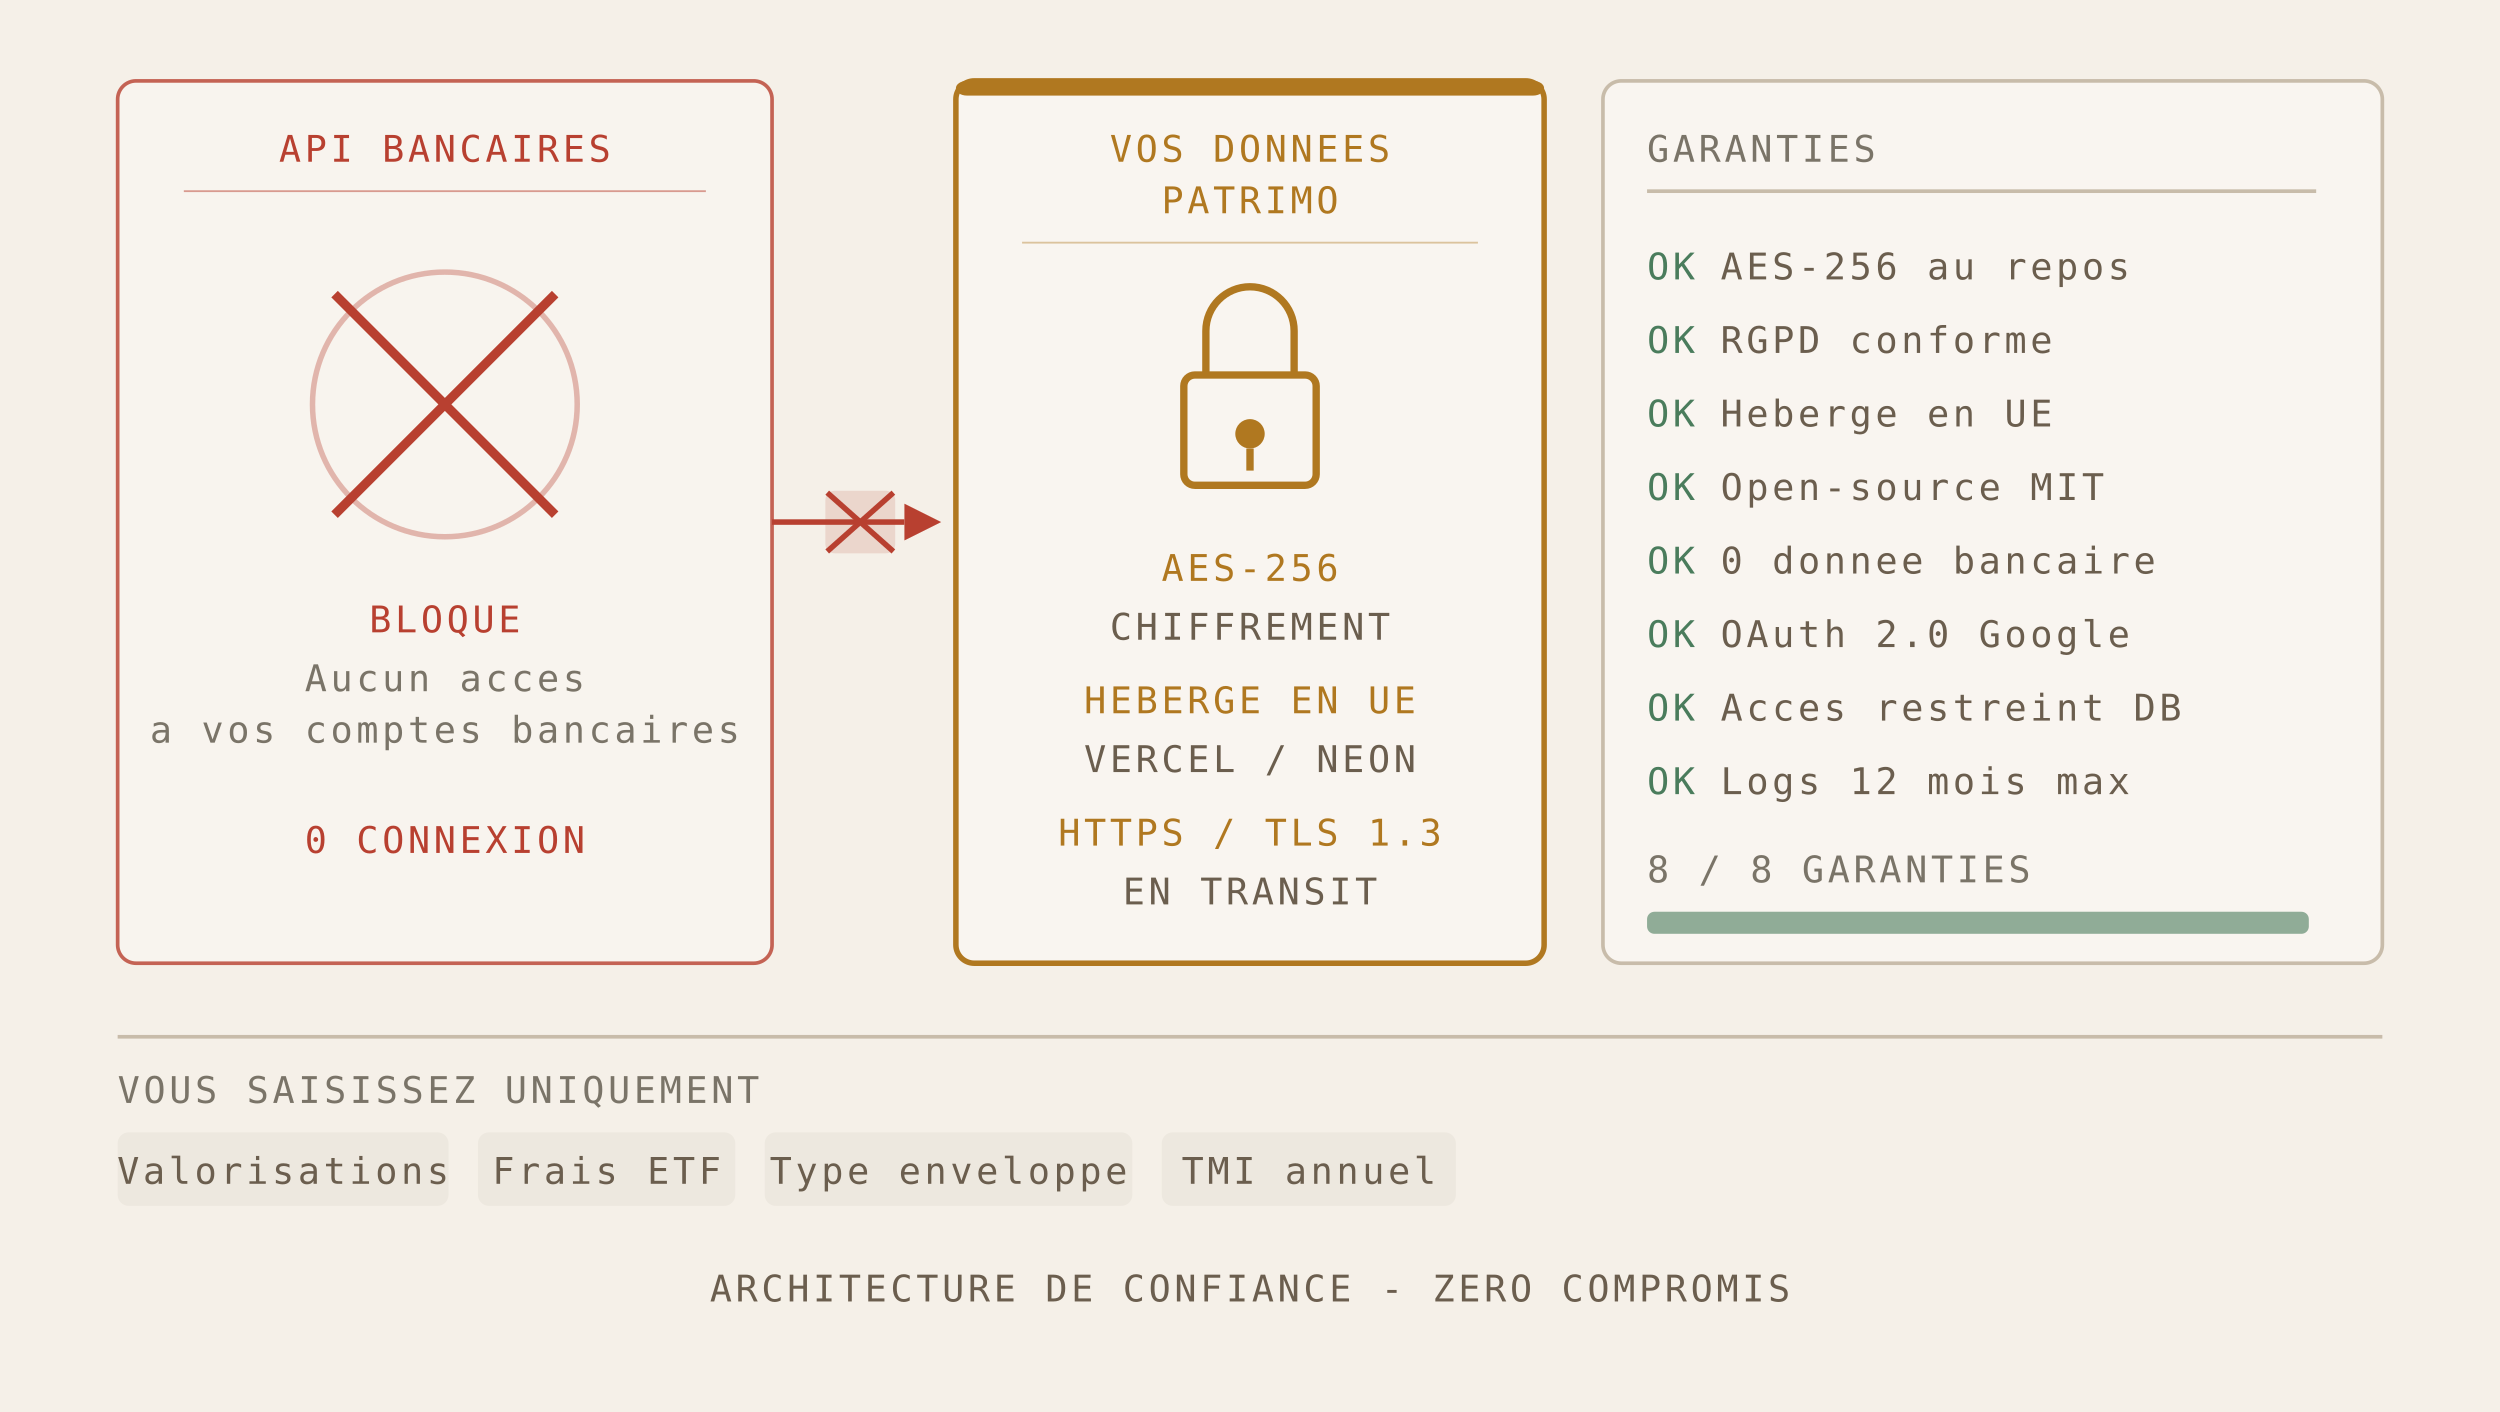
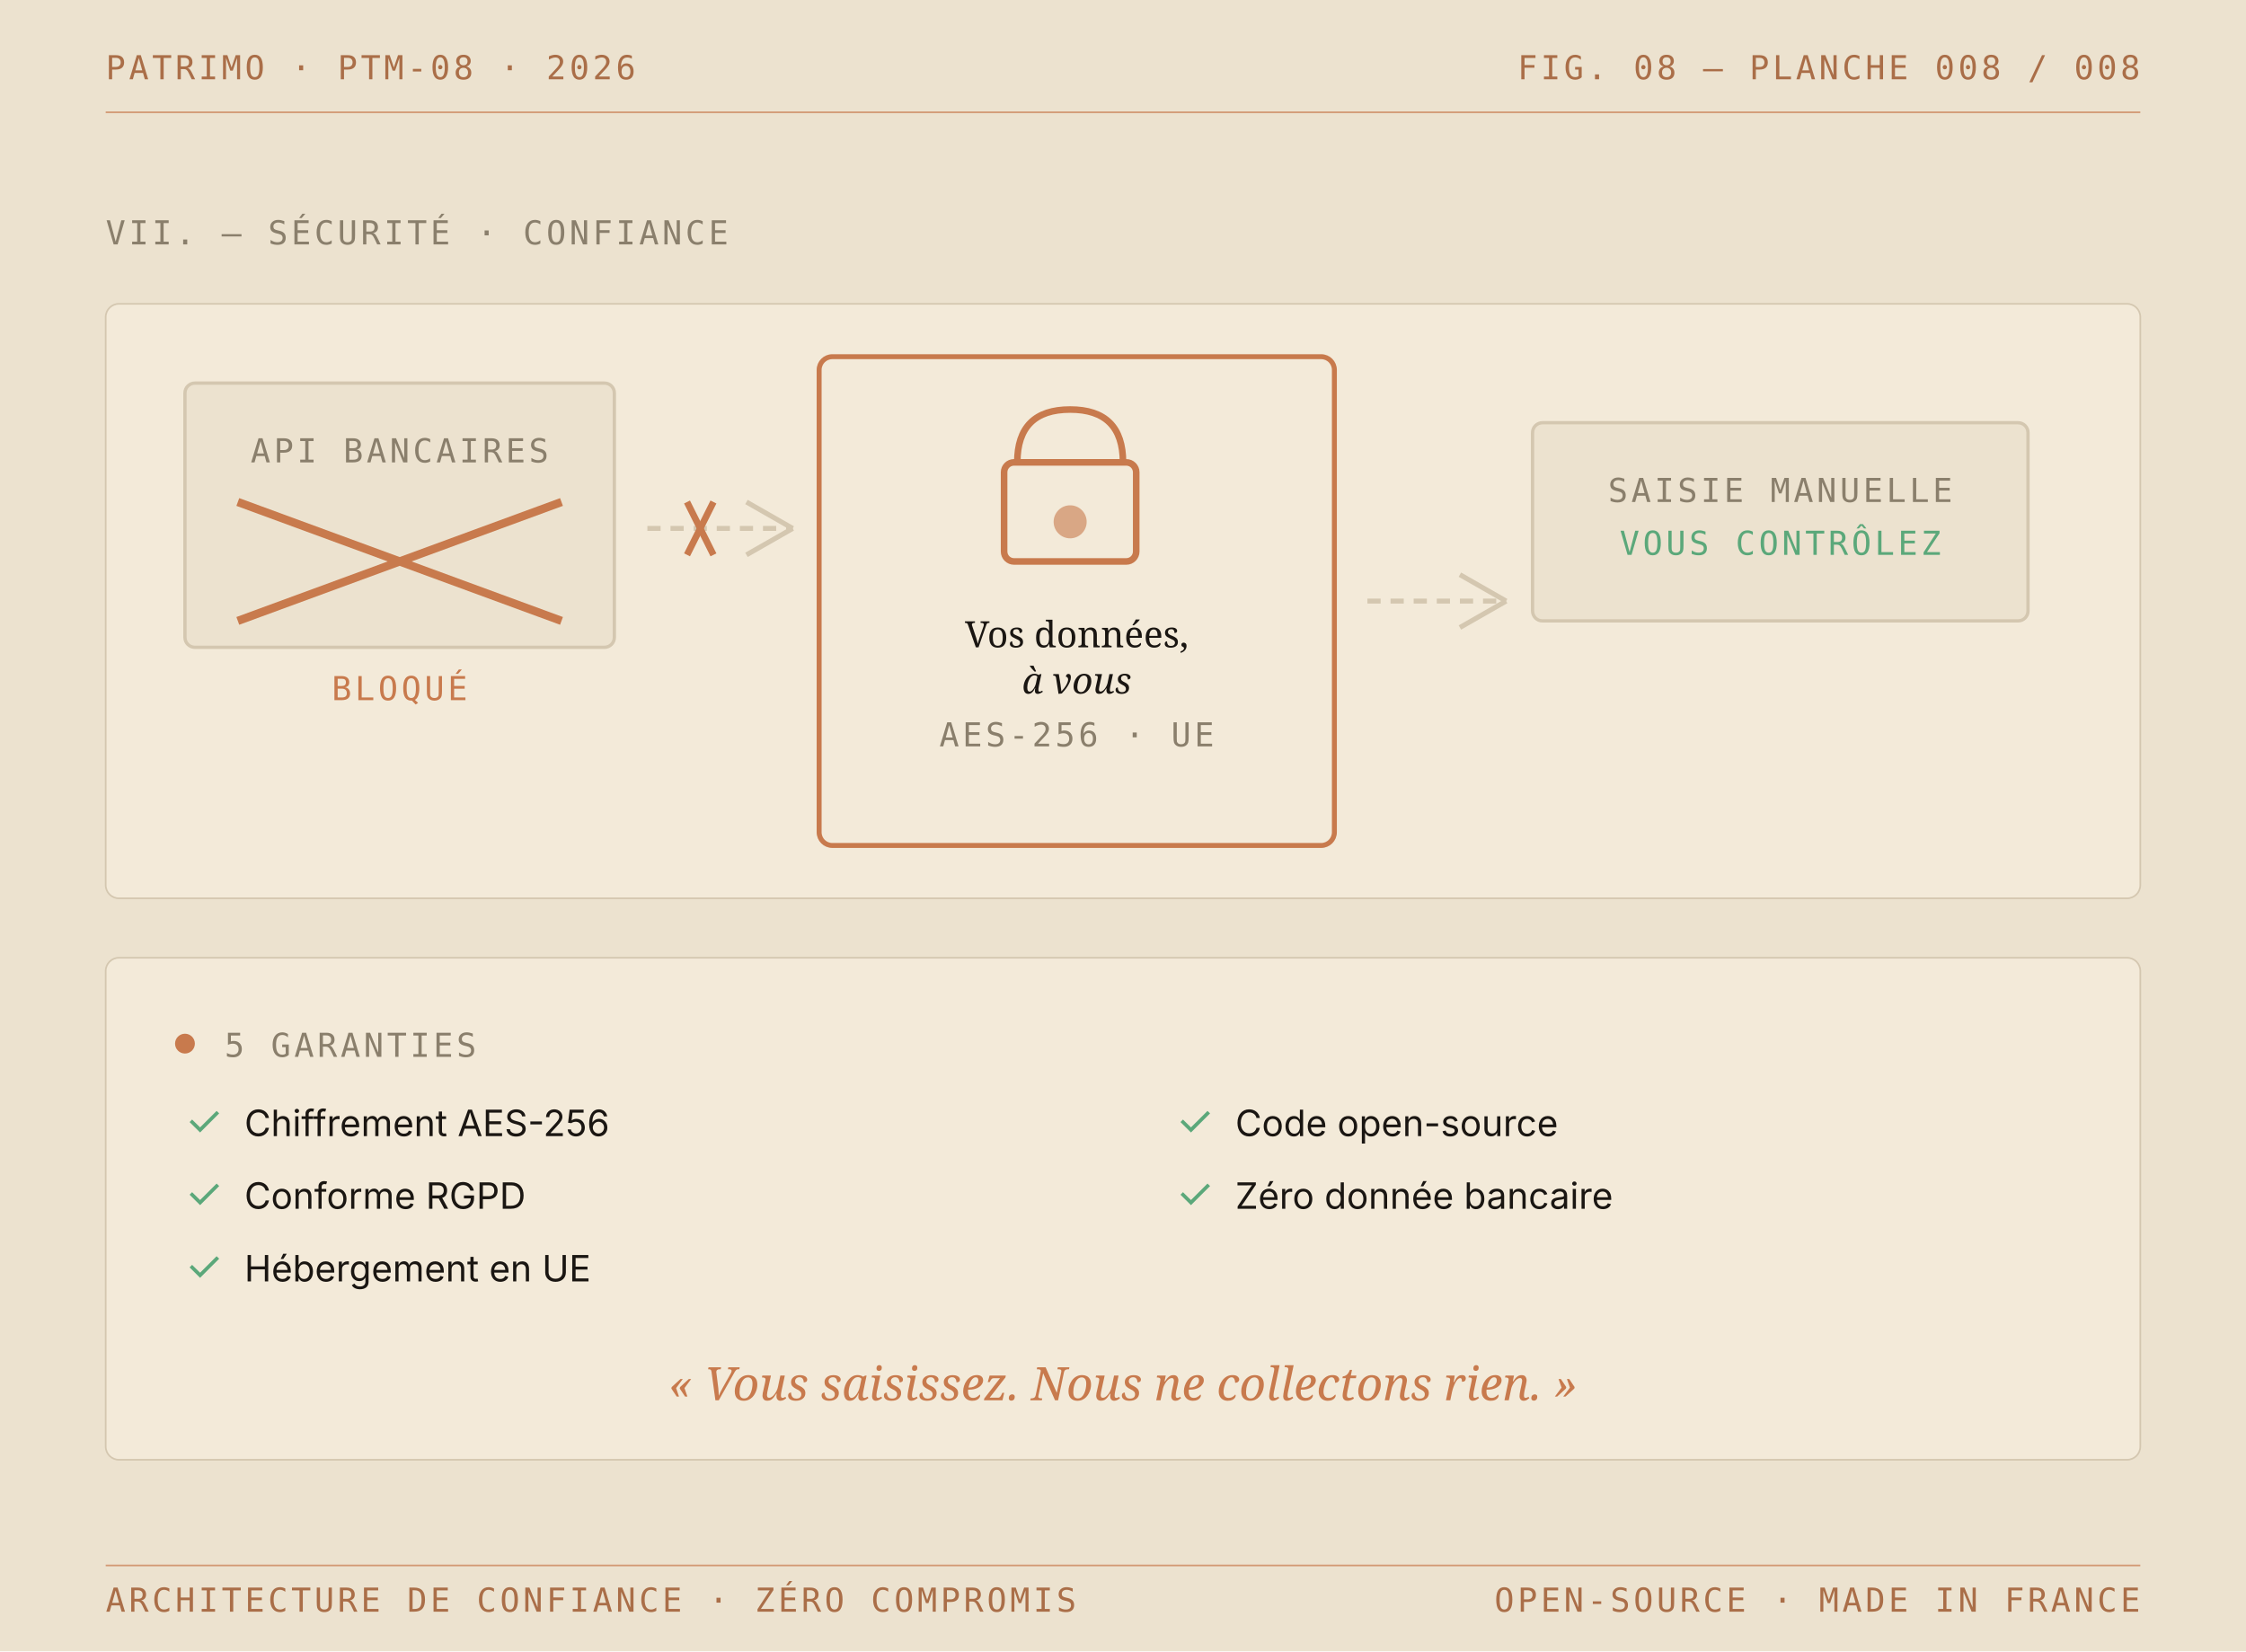
- <svg xmlns="http://www.w3.org/2000/svg" viewBox="0 68 680 384">
-   <style>
+ <svg xmlns="http://www.w3.org/2000/svg" width="100%" viewBox="0 0 680 500" role="img">
+   <defs>
+     <style>
.mono{font-family:ui-monospace,SFMono-Regular,monospace;font-size:10px;letter-spacing:0.1em}
- .srf{font-family:Georgia,serif}
+ .srf{font-family:Georgia,"Tiempos Headline",serif}
.sans{font-family:-apple-system,system-ui,sans-serif}
</style>
-   <rect width="680" height="480" fill="#F5F0E8" />
-   <rect x="32" y="90" width="178" height="240" rx="5" fill="#F9F5F0" stroke="#B84030" stroke-width="1" opacity="0.8" />
-   <text x="121" y="112" fill="#B84030" class="mono" text-anchor="middle">API BANCAIRES</text>
-   <line x1="50" y1="120" x2="192" y2="120" stroke="#B84030" stroke-width="0.5" opacity="0.5" />
-   <line x1="91" y1="148" x2="151" y2="208" stroke="#B84030" stroke-width="2.5" />
-   <line x1="151" y1="148" x2="91" y2="208" stroke="#B84030" stroke-width="2.5" />
-   <circle cx="121" cy="178" r="36" fill="none" stroke="#B84030" stroke-width="1.5" opacity="0.35" />
-   <text x="121" y="240" fill="#B84030" class="mono" text-anchor="middle">BLOQUE</text>
-   <text x="121" y="256" fill="#7A7468" class="mono" text-anchor="middle">Aucun acces</text>
-   <text x="121" y="270" fill="#7A7468" class="mono" text-anchor="middle">a vos comptes bancaires</text>
-   <text x="121" y="300" fill="#B84030" class="mono" text-anchor="middle">0 CONNEXION</text>
-   <line x1="210" y1="210" x2="246" y2="210" stroke="#B84030" stroke-width="1.5" />
-   <polygon points="246,205 256,210 246,215" fill="#B84030" />
-   <rect x="225" y="202" width="18" height="16" rx="2" fill="#B84030" opacity="0.15" stroke="#B84030" stroke-width="1" />
-   <line x1="225" y1="202" x2="243" y2="218" stroke="#B84030" stroke-width="1.5" />
-   <line x1="243" y1="202" x2="225" y2="218" stroke="#B84030" stroke-width="1.5" />
-   <rect x="260" y="90" width="160" height="240" rx="5" fill="#F9F5F0" stroke="#B07820" stroke-width="1.5" />
-   <rect x="260" y="90" width="160" height="4" rx="3" fill="#B07820" />
-   <text x="340" y="112" fill="#B07820" class="mono" text-anchor="middle">VOS DONNEES</text>
-   <text x="340" y="126" fill="#B07820" class="mono" text-anchor="middle">PATRIMO</text>
-   <line x1="278" y1="134" x2="402" y2="134" stroke="#B07820" stroke-width="0.5" opacity="0.4" />
-   <rect x="322" y="170" width="36" height="30" rx="3" fill="none" stroke="#B07820" stroke-width="2" />
-   <path d="M328,170 v-12 a12,12 0 0,1 24,0 v12" fill="none" stroke="#B07820" stroke-width="2" />
-   <circle cx="340" cy="186" r="4" fill="#B07820" />
-   <line x1="340" y1="190" x2="340" y2="196" stroke="#B07820" stroke-width="2" />
-   <text x="340" y="226" fill="#B07820" class="mono" text-anchor="middle">AES-256</text>
-   <text x="340" y="242" fill="#6B5E4E" class="mono" text-anchor="middle">CHIFFREMENT</text>
-   <text x="340" y="262" fill="#B07820" class="mono" text-anchor="middle">HEBERGE EN UE</text>
-   <text x="340" y="278" fill="#6B5E4E" class="mono" text-anchor="middle">VERCEL / NEON</text>
-   <text x="340" y="298" fill="#B07820" class="mono" text-anchor="middle">HTTPS / TLS 1.3</text>
-   <text x="340" y="314" fill="#6B5E4E" class="mono" text-anchor="middle">EN TRANSIT</text>
-   <rect x="436" y="90" width="212" height="240" rx="5" fill="#F9F5F0" stroke="#C8BCAA" stroke-width="1" />
-   <text x="448" y="112" fill="#7A7468" class="mono">GARANTIES</text>
-   <line x1="448" y1="120" x2="630" y2="120" stroke="#C8BCAA" stroke-width="1" />
-   <text x="448" y="144" fill="#4A7C5C" class="mono">OK</text>
-   <text x="468" y="144" fill="#6B5E4E" class="mono">AES-256 au repos</text>
-   <text x="448" y="164" fill="#4A7C5C" class="mono">OK</text>
-   <text x="468" y="164" fill="#6B5E4E" class="mono">RGPD conforme</text>
-   <text x="448" y="184" fill="#4A7C5C" class="mono">OK</text>
-   <text x="468" y="184" fill="#6B5E4E" class="mono">Heberge en UE</text>
-   <text x="448" y="204" fill="#4A7C5C" class="mono">OK</text>
-   <text x="468" y="204" fill="#6B5E4E" class="mono">Open-source MIT</text>
-   <text x="448" y="224" fill="#4A7C5C" class="mono">OK</text>
-   <text x="468" y="224" fill="#6B5E4E" class="mono">0 donnee bancaire</text>
-   <text x="448" y="244" fill="#4A7C5C" class="mono">OK</text>
-   <text x="468" y="244" fill="#6B5E4E" class="mono">OAuth 2.0 Google</text>
-   <text x="448" y="264" fill="#4A7C5C" class="mono">OK</text>
-   <text x="468" y="264" fill="#6B5E4E" class="mono">Acces restreint DB</text>
-   <text x="448" y="284" fill="#4A7C5C" class="mono">OK</text>
-   <text x="468" y="284" fill="#6B5E4E" class="mono">Logs 12 mois max</text>
-   <text x="448" y="308" fill="#7A7468" class="mono">8 / 8 GARANTIES</text>
-   <rect x="448" y="316" width="180" height="6" rx="2" fill="#4A7C5C" opacity="0.6" />
-   <line x1="32" y1="350" x2="648" y2="350" stroke="#C8BCAA" stroke-width="1" />
-   <text x="32" y="368" fill="#7A7468" class="mono">VOUS SAISISSEZ UNIQUEMENT</text>
-   <rect x="32" y="376" width="90" height="20" rx="3" fill="#EDE8DF" />
-   <text x="77" y="390" fill="#6B5E4E" class="mono" text-anchor="middle">Valorisations</text>
-   <rect x="130" y="376" width="70" height="20" rx="3" fill="#EDE8DF" />
-   <text x="165" y="390" fill="#6B5E4E" class="mono" text-anchor="middle">Frais ETF</text>
-   <rect x="208" y="376" width="100" height="20" rx="3" fill="#EDE8DF" />
-   <text x="258" y="390" fill="#6B5E4E" class="mono" text-anchor="middle">Type enveloppe</text>
-   <rect x="316" y="376" width="80" height="20" rx="3" fill="#EDE8DF" />
-   <text x="356" y="390" fill="#6B5E4E" class="mono" text-anchor="middle">TMI annuel</text>
-   <text x="340" y="422" fill="#6B5E4E" class="mono" text-anchor="middle">ARCHITECTURE DE CONFIANCE - ZERO COMPROMIS</text>
+   </defs>
+   <rect width="680" height="500" fill="#ece2cf" />
+   <line x1="32" y1="34" x2="648" y2="34" stroke="#c87a4d" stroke-width="0.5" opacity="0.7" />
+   <text x="32" y="24" fill="#a3623a" class="mono" opacity="0.9">PATRIMO · PTM-08 · 2026</text>
+   <text x="648" y="24" fill="#a3623a" class="mono" text-anchor="end" opacity="0.9">FIG. 08 — PLANCHE 008 / 008</text>
+   <text x="32" y="74" fill="#8a7f6c" class="mono">VII. — SÉCURITÉ · CONFIANCE</text>
+   <rect x="32" y="92" width="616" height="180" fill="#f3ead9" stroke="#d4c7b0" stroke-width="0.5" rx="4" />
+   <rect x="56" y="116" width="130" height="80" fill="#ece2cf" stroke="#d4c7b0" stroke-width="1" rx="3" />
+   <text x="121" y="140" fill="#8a7f6c" class="mono" text-anchor="middle">API BANCAIRES</text>
+   <line x1="72" y1="152" x2="170" y2="188" stroke="#c87a4d" stroke-width="2.5" />
+   <line x1="170" y1="152" x2="72" y2="188" stroke="#c87a4d" stroke-width="2.5" />
+   <text x="121" y="212" fill="#c87a4d" class="mono" text-anchor="middle">BLOQUÉ</text>
+   <line x1="196" y1="160" x2="240" y2="160" stroke="#d4c7b0" stroke-width="1.5" stroke-dasharray="4 3" />
+   <line x1="226" y1="152" x2="240" y2="160" stroke="#d4c7b0" stroke-width="1.5" />
+   <line x1="226" y1="168" x2="240" y2="160" stroke="#d4c7b0" stroke-width="1.5" />
+   <line x1="208" y1="152" x2="216" y2="168" stroke="#c87a4d" stroke-width="2" />
+   <line x1="216" y1="152" x2="208" y2="168" stroke="#c87a4d" stroke-width="2" />
+   <rect x="248" y="108" width="156" height="148" fill="#f3ead9" stroke="#c87a4d" stroke-width="1.5" rx="4" />
+   <rect x="304" y="140" width="40" height="30" fill="none" stroke="#c87a4d" stroke-width="2" rx="3" />
+   <path d="M 308 140 Q 308 124 324 124 Q 340 124 340 140" fill="none" stroke="#c87a4d" stroke-width="2" />
+   <circle cx="324" cy="158" r="5" fill="#c87a4d" opacity="0.6" />
+   <text x="326" y="196" fill="#1a1612" class="srf" font-size="11" text-anchor="middle">Vos données,</text>
+   <text x="326" y="210" fill="#1a1612" class="srf" font-style="italic" font-size="11" text-anchor="middle">à vous</text>
+   <text x="326" y="226" fill="#8a7f6c" class="mono" text-anchor="middle">AES-256 · UE</text>
+   <line x1="414" y1="182" x2="456" y2="182" stroke="#d4c7b0" stroke-width="1.5" stroke-dasharray="4 3" />
+   <line x1="442" y1="174" x2="456" y2="182" stroke="#d4c7b0" stroke-width="1.5" />
+   <line x1="442" y1="190" x2="456" y2="182" stroke="#d4c7b0" stroke-width="1.5" />
+   <rect x="464" y="128" width="150" height="60" fill="#ece2cf" stroke="#d4c7b0" stroke-width="1" rx="3" />
+   <text x="539" y="152" fill="#8a7f6c" class="mono" text-anchor="middle">SAISIE MANUELLE</text>
+   <text x="539" y="168" fill="#5ba87a" class="mono" text-anchor="middle">VOUS CONTRÔLEZ</text>
+   <rect x="32" y="290" width="616" height="152" fill="#f3ead9" stroke="#d4c7b0" stroke-width="0.5" rx="4" />
+   <circle cx="56" cy="316" r="3" fill="#c87a4d" />
+   <text x="68" y="320" fill="#8a7f6c" class="mono">5 GARANTIES</text>
+   <text x="56" y="344" fill="#5ba87a" class="sans" font-size="13">✓</text>
+   <text x="74" y="344" fill="#1a1612" class="sans" font-size="11">Chiffrement AES-256</text>
+   <text x="56" y="366" fill="#5ba87a" class="sans" font-size="13">✓</text>
+   <text x="74" y="366" fill="#1a1612" class="sans" font-size="11">Conforme RGPD</text>
+   <text x="56" y="388" fill="#5ba87a" class="sans" font-size="13">✓</text>
+   <text x="74" y="388" fill="#1a1612" class="sans" font-size="11">Hébergement en UE</text>
+   <text x="356" y="344" fill="#5ba87a" class="sans" font-size="13">✓</text>
+   <text x="374" y="344" fill="#1a1612" class="sans" font-size="11">Code open-source</text>
+   <text x="356" y="366" fill="#5ba87a" class="sans" font-size="13">✓</text>
+   <text x="374" y="366" fill="#1a1612" class="sans" font-size="11">Zéro donnée bancaire</text>
+   <text x="340" y="424" fill="#c87a4d" class="srf" font-size="14" text-anchor="middle" font-style="italic">« Vous saisissez. Nous ne collectons rien. »</text>
+   <line x1="32" y1="474" x2="648" y2="474" stroke="#c87a4d" stroke-width="0.5" opacity="0.7" />
+   <text x="32" y="488" fill="#a3623a" class="mono" opacity="0.9">ARCHITECTURE DE CONFIANCE · ZÉRO COMPROMIS</text>
+   <text x="648" y="488" fill="#a3623a" class="mono" text-anchor="end" opacity="0.9">OPEN-SOURCE · MADE IN FRANCE</text>
</svg>
